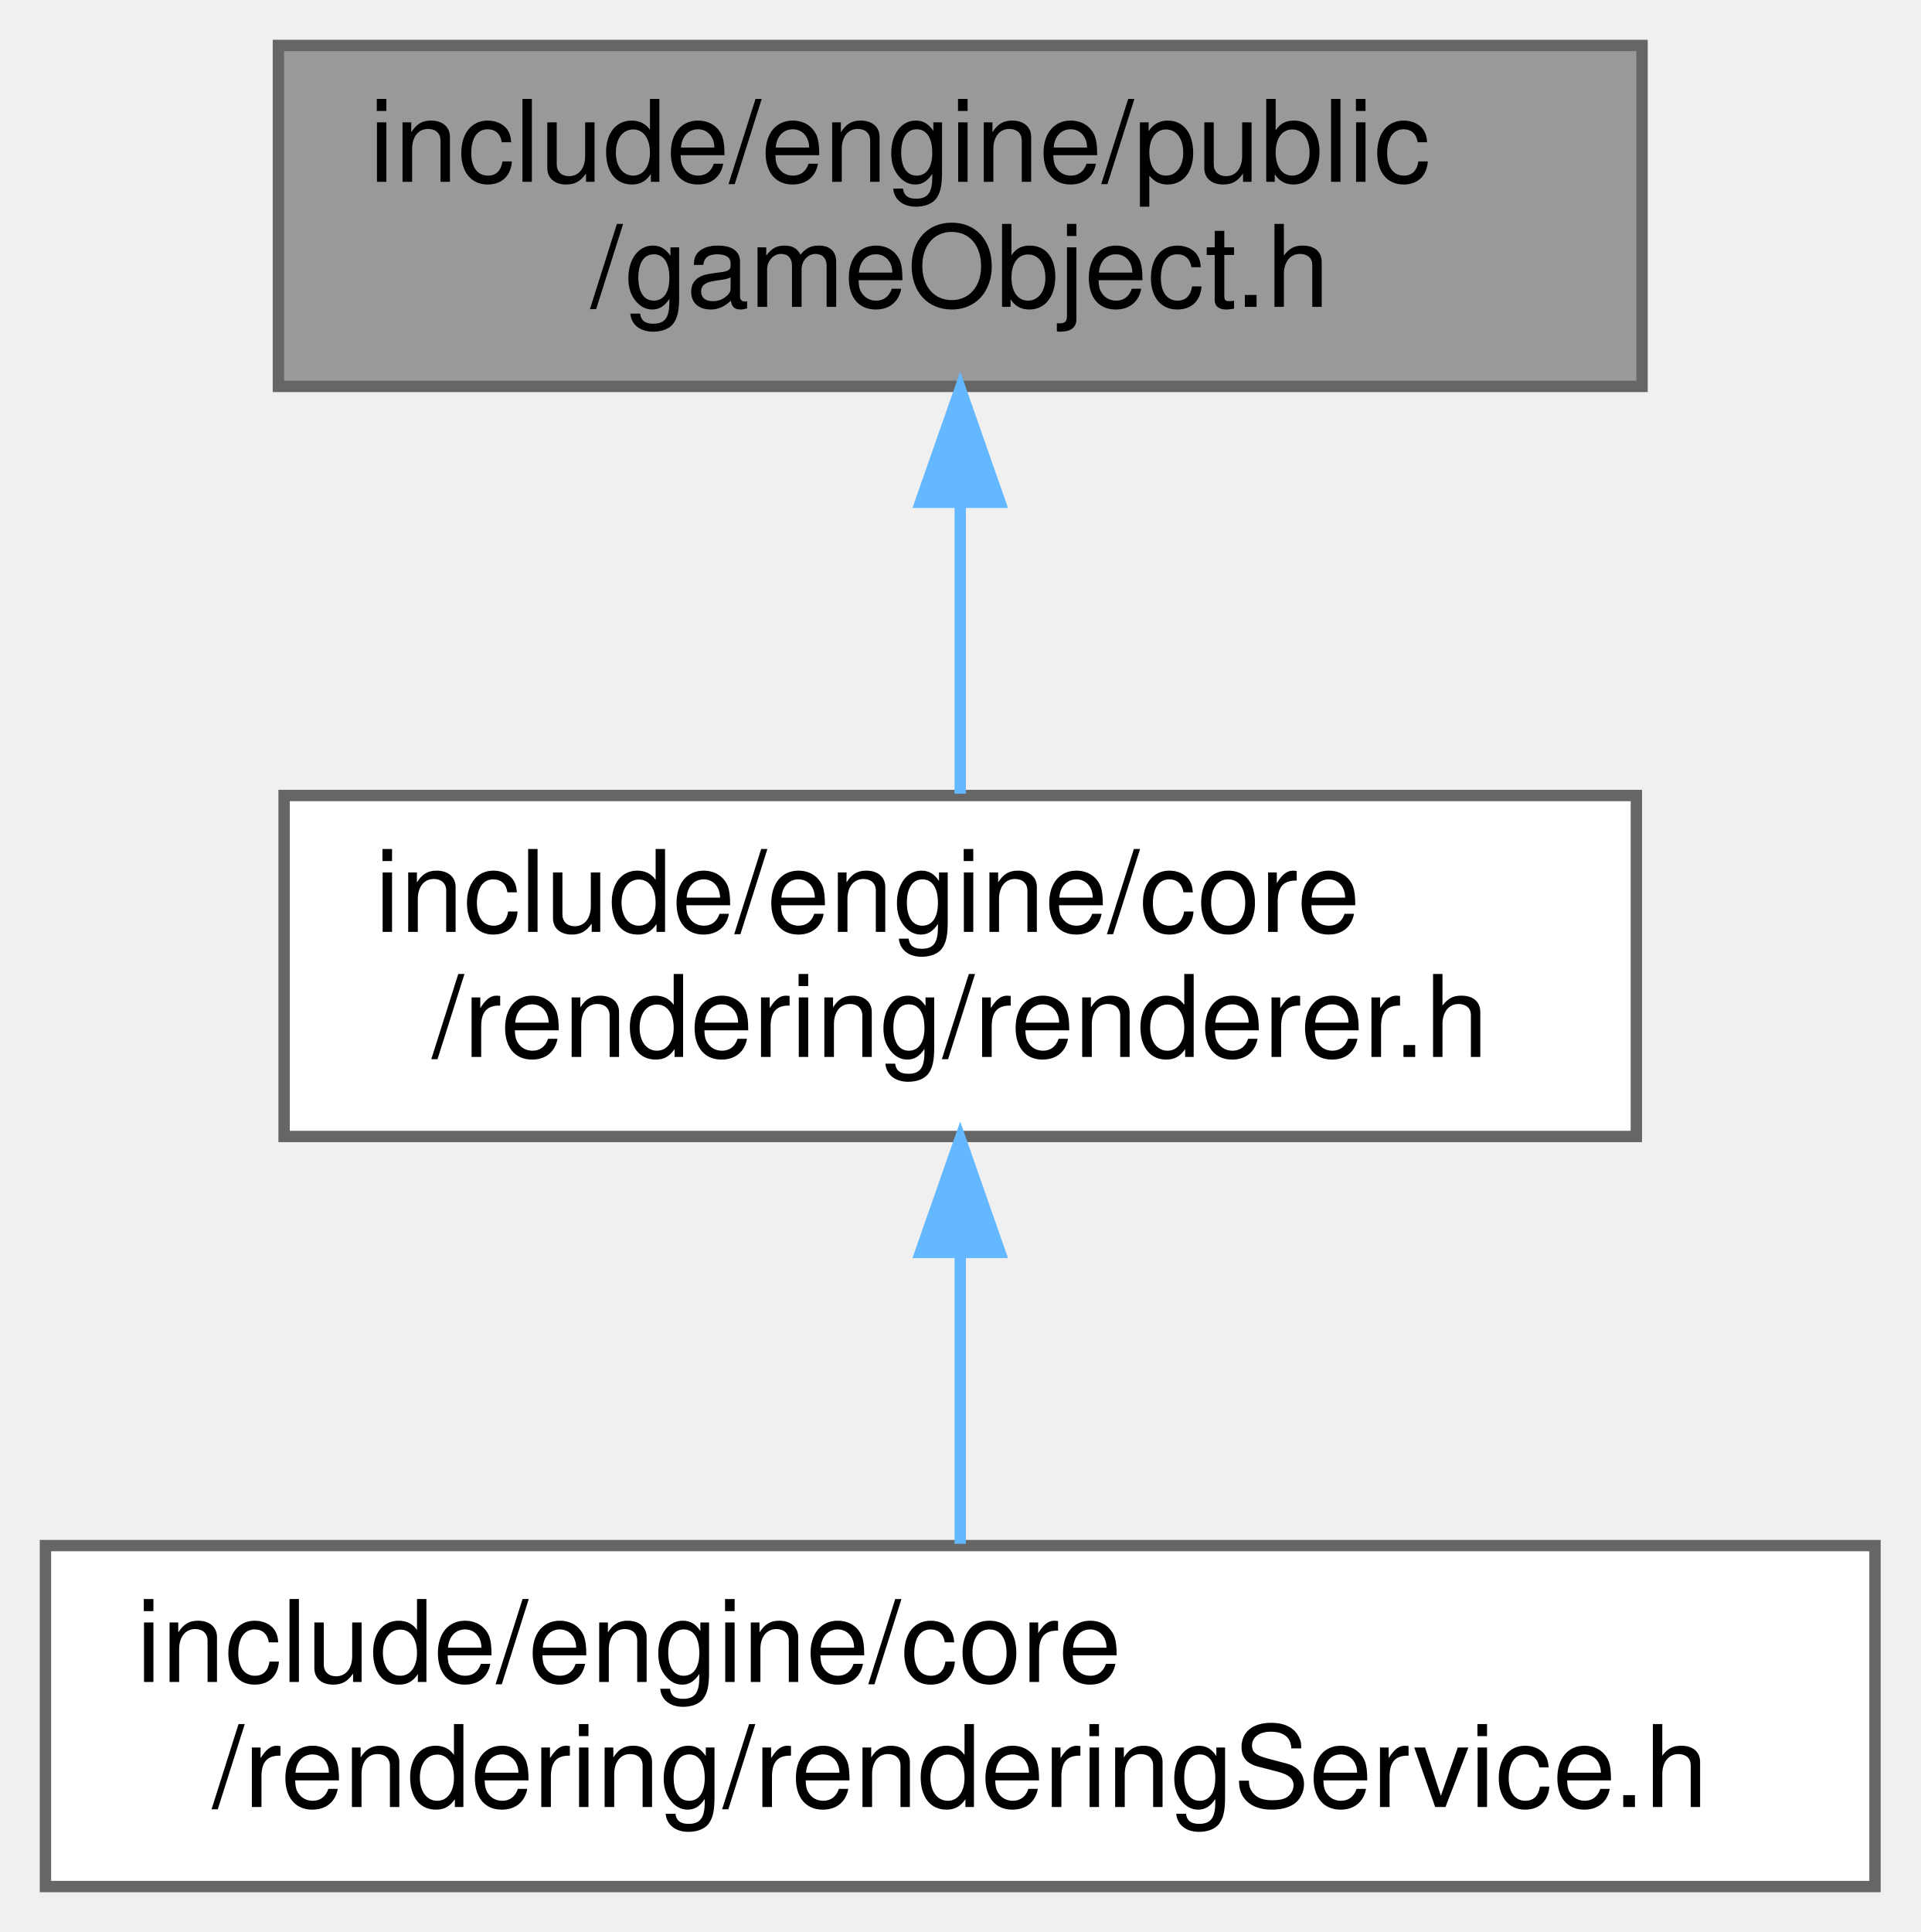
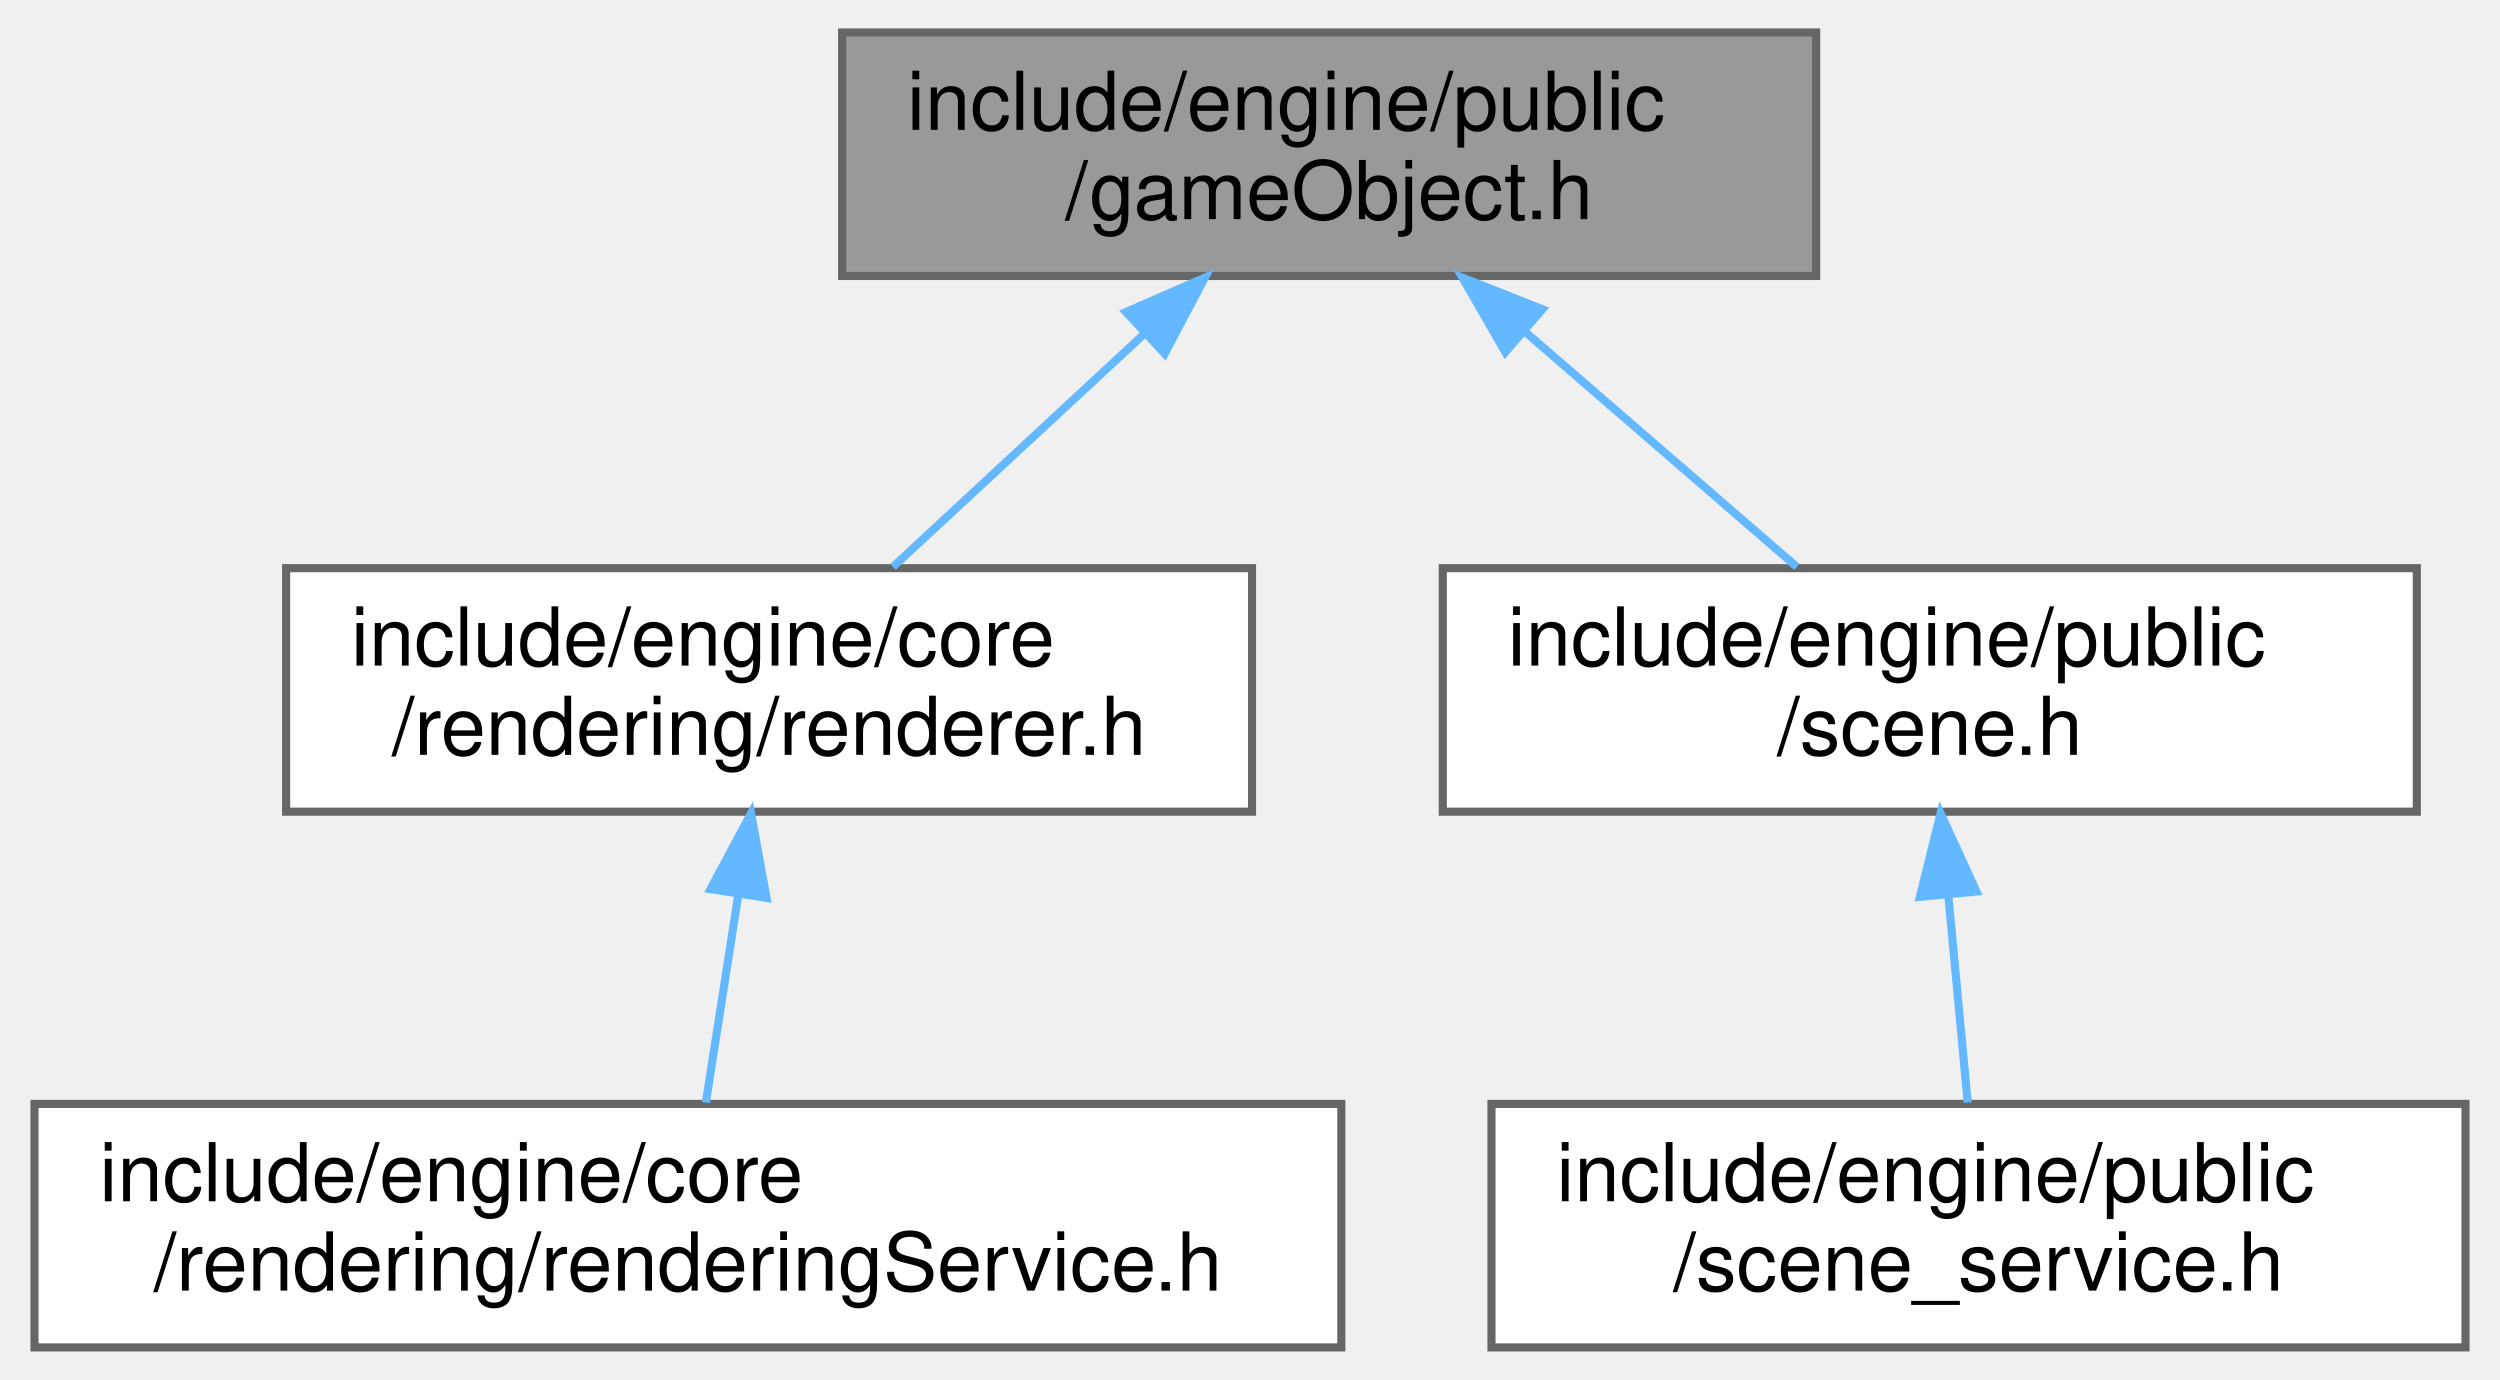
- <svg xmlns="http://www.w3.org/2000/svg" xmlns:xlink="http://www.w3.org/1999/xlink" width="169pt" height="170pt" viewBox="0.00 0.00 169.00 170.00">
+ <svg xmlns="http://www.w3.org/2000/svg" xmlns:xlink="http://www.w3.org/1999/xlink" width="308pt" height="170pt" viewBox="0.00 0.00 307.50 170.00">
  <g id="graph0" class="graph" transform="scale(1 1) rotate(0) translate(4 166)">
    <g id="Node000001" class="node">
      <g id="a_Node000001">
        <a xlink:title=" ">
-           <polygon fill="#999999" stroke="#666666" points="140.5,-162 20.5,-162 20.5,-132 140.5,-132 140.5,-162" />
-           <text text-anchor="start" x="28.5" y="-150" font-family="Helvetica,sans-Serif" font-size="10.00">include/engine/public</text>
-           <text text-anchor="middle" x="80.5" y="-139" font-family="Helvetica,sans-Serif" font-size="10.00">/gameObject.h</text>
+           <polygon fill="#999999" stroke="#666666" points="219.5,-162 99.5,-162 99.5,-132 219.5,-132 219.5,-162" />
+           <text text-anchor="start" x="107.5" y="-150" font-family="Helvetica,sans-Serif" font-size="10.00">include/engine/public</text>
+           <text text-anchor="middle" x="159.5" y="-139" font-family="Helvetica,sans-Serif" font-size="10.00">/gameObject.h</text>
        </a>
      </g>
    </g>
    <g id="Node000002" class="node">
      <g id="a_Node000002">
        <a xlink:href="renderer_8h.html" target="_top" xlink:title=" ">
-           <polygon fill="white" stroke="#666666" points="140,-96 21,-96 21,-66 140,-66 140,-96" />
-           <text text-anchor="start" x="29" y="-84" font-family="Helvetica,sans-Serif" font-size="10.00">include/engine/core</text>
-           <text text-anchor="middle" x="80.5" y="-73" font-family="Helvetica,sans-Serif" font-size="10.00">/rendering/renderer.h</text>
+           <polygon fill="white" stroke="#666666" points="150,-96 31,-96 31,-66 150,-66 150,-96" />
+           <text text-anchor="start" x="39" y="-84" font-family="Helvetica,sans-Serif" font-size="10.00">include/engine/core</text>
+           <text text-anchor="middle" x="90.5" y="-73" font-family="Helvetica,sans-Serif" font-size="10.00">/rendering/renderer.h</text>
        </a>
      </g>
    </g>
    <g id="edge1_Node000001_Node000002" class="edge">
      <g id="a_edge1_Node000001_Node000002">
        <a xlink:title=" ">
-           <path fill="none" stroke="#63b8ff" d="M80.5,-121.54C80.5,-112.96 80.5,-103.61 80.5,-96.16" />
-           <polygon fill="#63b8ff" stroke="#63b8ff" points="77,-121.8 80.5,-131.8 84,-121.8 77,-121.8" />
+           <path fill="none" stroke="#63b8ff" d="M136.78,-124.92C126.6,-115.49 114.87,-104.61 105.77,-96.16" />
+           <polygon fill="#63b8ff" stroke="#63b8ff" points="134.47,-127.56 144.19,-131.8 139.24,-122.43 134.47,-127.56" />
+         </a>
+       </g>
+     </g>
+     <g id="Node000004" class="node">
+       <g id="a_Node000004">
+         <a xlink:href="scene_8h.html" target="_top" xlink:title=" ">
+           <polygon fill="white" stroke="#666666" points="293.5,-96 173.5,-96 173.5,-66 293.5,-66 293.5,-96" />
+           <text text-anchor="start" x="181.5" y="-84" font-family="Helvetica,sans-Serif" font-size="10.00">include/engine/public</text>
+           <text text-anchor="middle" x="233.5" y="-73" font-family="Helvetica,sans-Serif" font-size="10.00">/scene.h</text>
+         </a>
+       </g>
+     </g>
+     <g id="edge3_Node000001_Node000004" class="edge">
+       <g id="a_edge3_Node000001_Node000004">
+         <a xlink:title=" ">
+           <path fill="none" stroke="#63b8ff" d="M183.55,-125.2C194.53,-115.7 207.26,-104.69 217.12,-96.16" />
+           <polygon fill="#63b8ff" stroke="#63b8ff" points="181.2,-122.61 175.92,-131.8 185.78,-127.9 181.2,-122.61" />
        </a>
      </g>
    </g>
    <g id="Node000003" class="node">
      <g id="a_Node000003">
        <a xlink:href="rendering_service_8h.html" target="_top" xlink:title=" ">
          <polygon fill="white" stroke="#666666" points="161,-30 0,-30 0,0 161,0 161,-30" />
          <text text-anchor="start" x="8" y="-18" font-family="Helvetica,sans-Serif" font-size="10.00">include/engine/core</text>
          <text text-anchor="middle" x="80.5" y="-7" font-family="Helvetica,sans-Serif" font-size="10.00">/rendering/renderingService.h</text>
        </a>
      </g>
    </g>
    <g id="edge2_Node000002_Node000003" class="edge">
      <g id="a_edge2_Node000002_Node000003">
        <a xlink:title=" ">
-           <path fill="none" stroke="#63b8ff" d="M80.5,-55.54C80.5,-46.96 80.5,-37.61 80.5,-30.16" />
-           <polygon fill="#63b8ff" stroke="#63b8ff" points="77,-55.8 80.5,-65.8 84,-55.8 77,-55.8" />
+           <path fill="none" stroke="#63b8ff" d="M86.72,-55.83C85.37,-47.17 83.89,-37.7 82.71,-30.16" />
+           <polygon fill="#63b8ff" stroke="#63b8ff" points="83.28,-56.46 88.28,-65.8 90.19,-55.38 83.28,-56.46" />
+         </a>
+       </g>
+     </g>
+     <g id="Node000005" class="node">
+       <g id="a_Node000005">
+         <a xlink:href="scene__service_8h.html" target="_top" xlink:title=" ">
+           <polygon fill="white" stroke="#666666" points="299.5,-30 179.5,-30 179.5,0 299.5,0 299.5,-30" />
+           <text text-anchor="start" x="187.5" y="-18" font-family="Helvetica,sans-Serif" font-size="10.00">include/engine/public</text>
+           <text text-anchor="middle" x="239.5" y="-7" font-family="Helvetica,sans-Serif" font-size="10.00">/scene_service.h</text>
+         </a>
+       </g>
+     </g>
+     <g id="edge4_Node000004_Node000005" class="edge">
+       <g id="a_edge4_Node000004_Node000005">
+         <a xlink:title=" ">
+           <path fill="none" stroke="#63b8ff" d="M235.77,-55.83C236.58,-47.17 237.47,-37.7 238.17,-30.16" />
+           <polygon fill="#63b8ff" stroke="#63b8ff" points="232.28,-55.51 234.83,-65.8 239.25,-56.17 232.28,-55.51" />
        </a>
      </g>
    </g>
  </g>
</svg>
